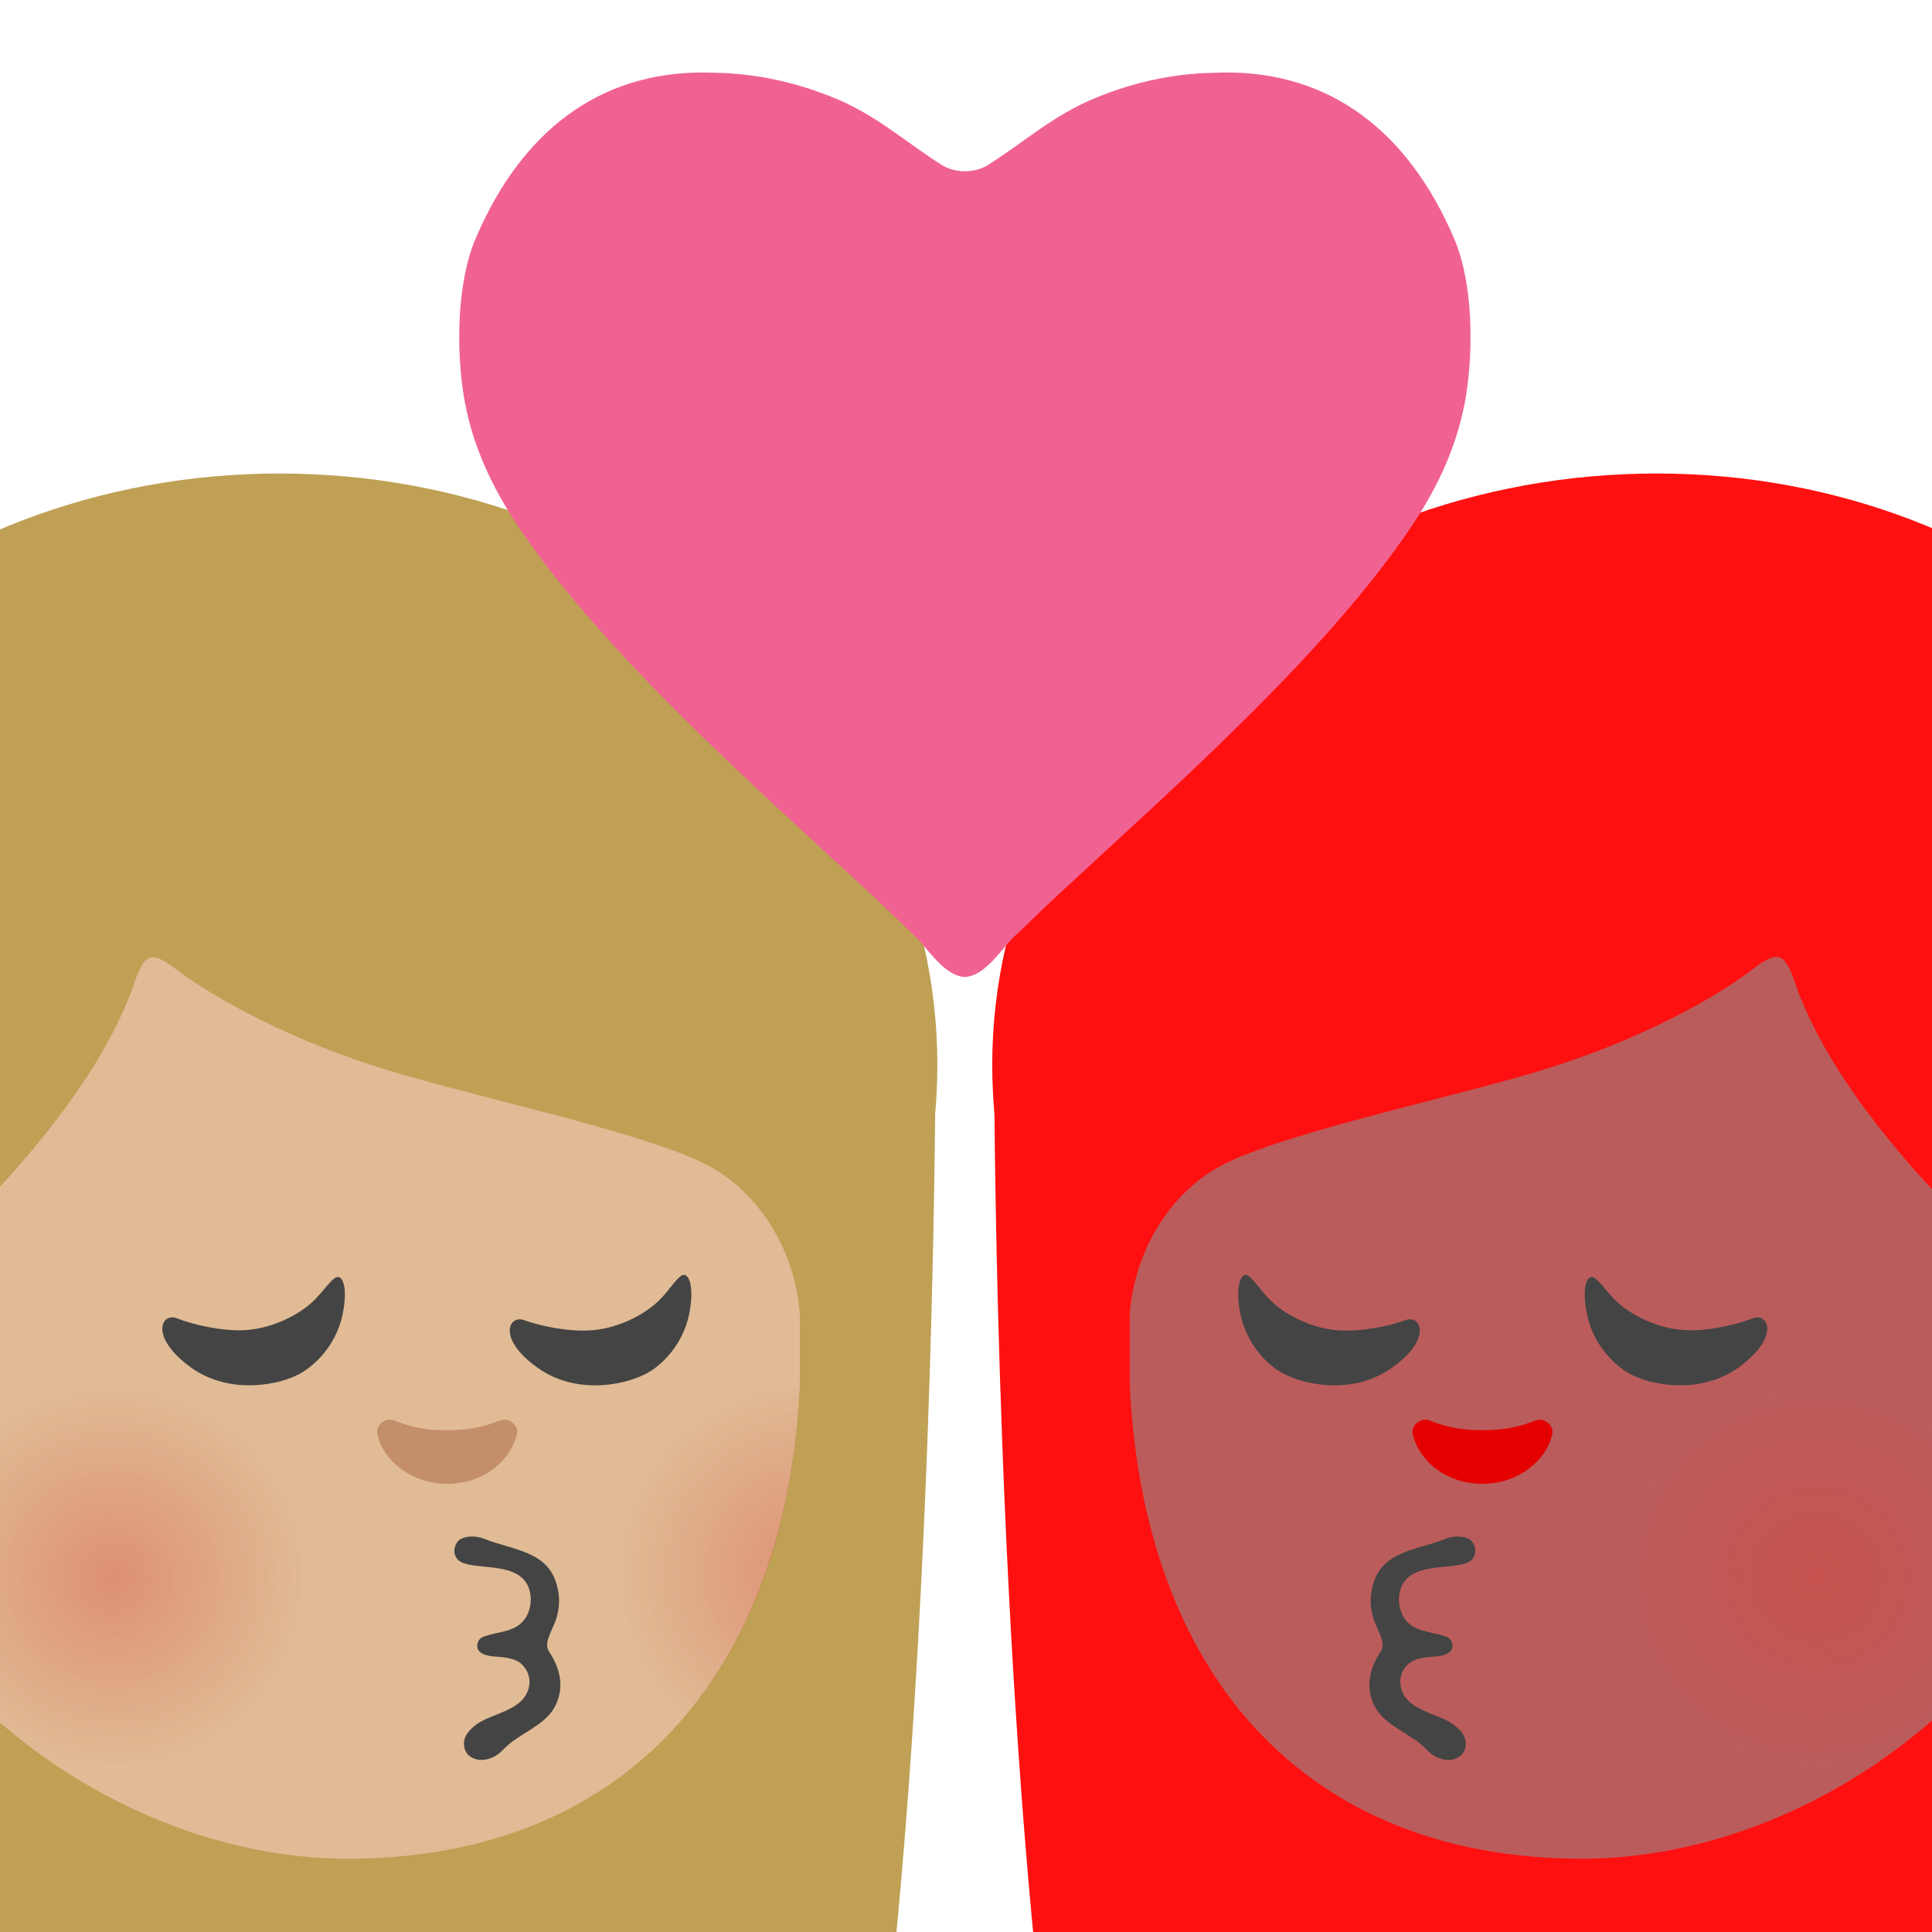
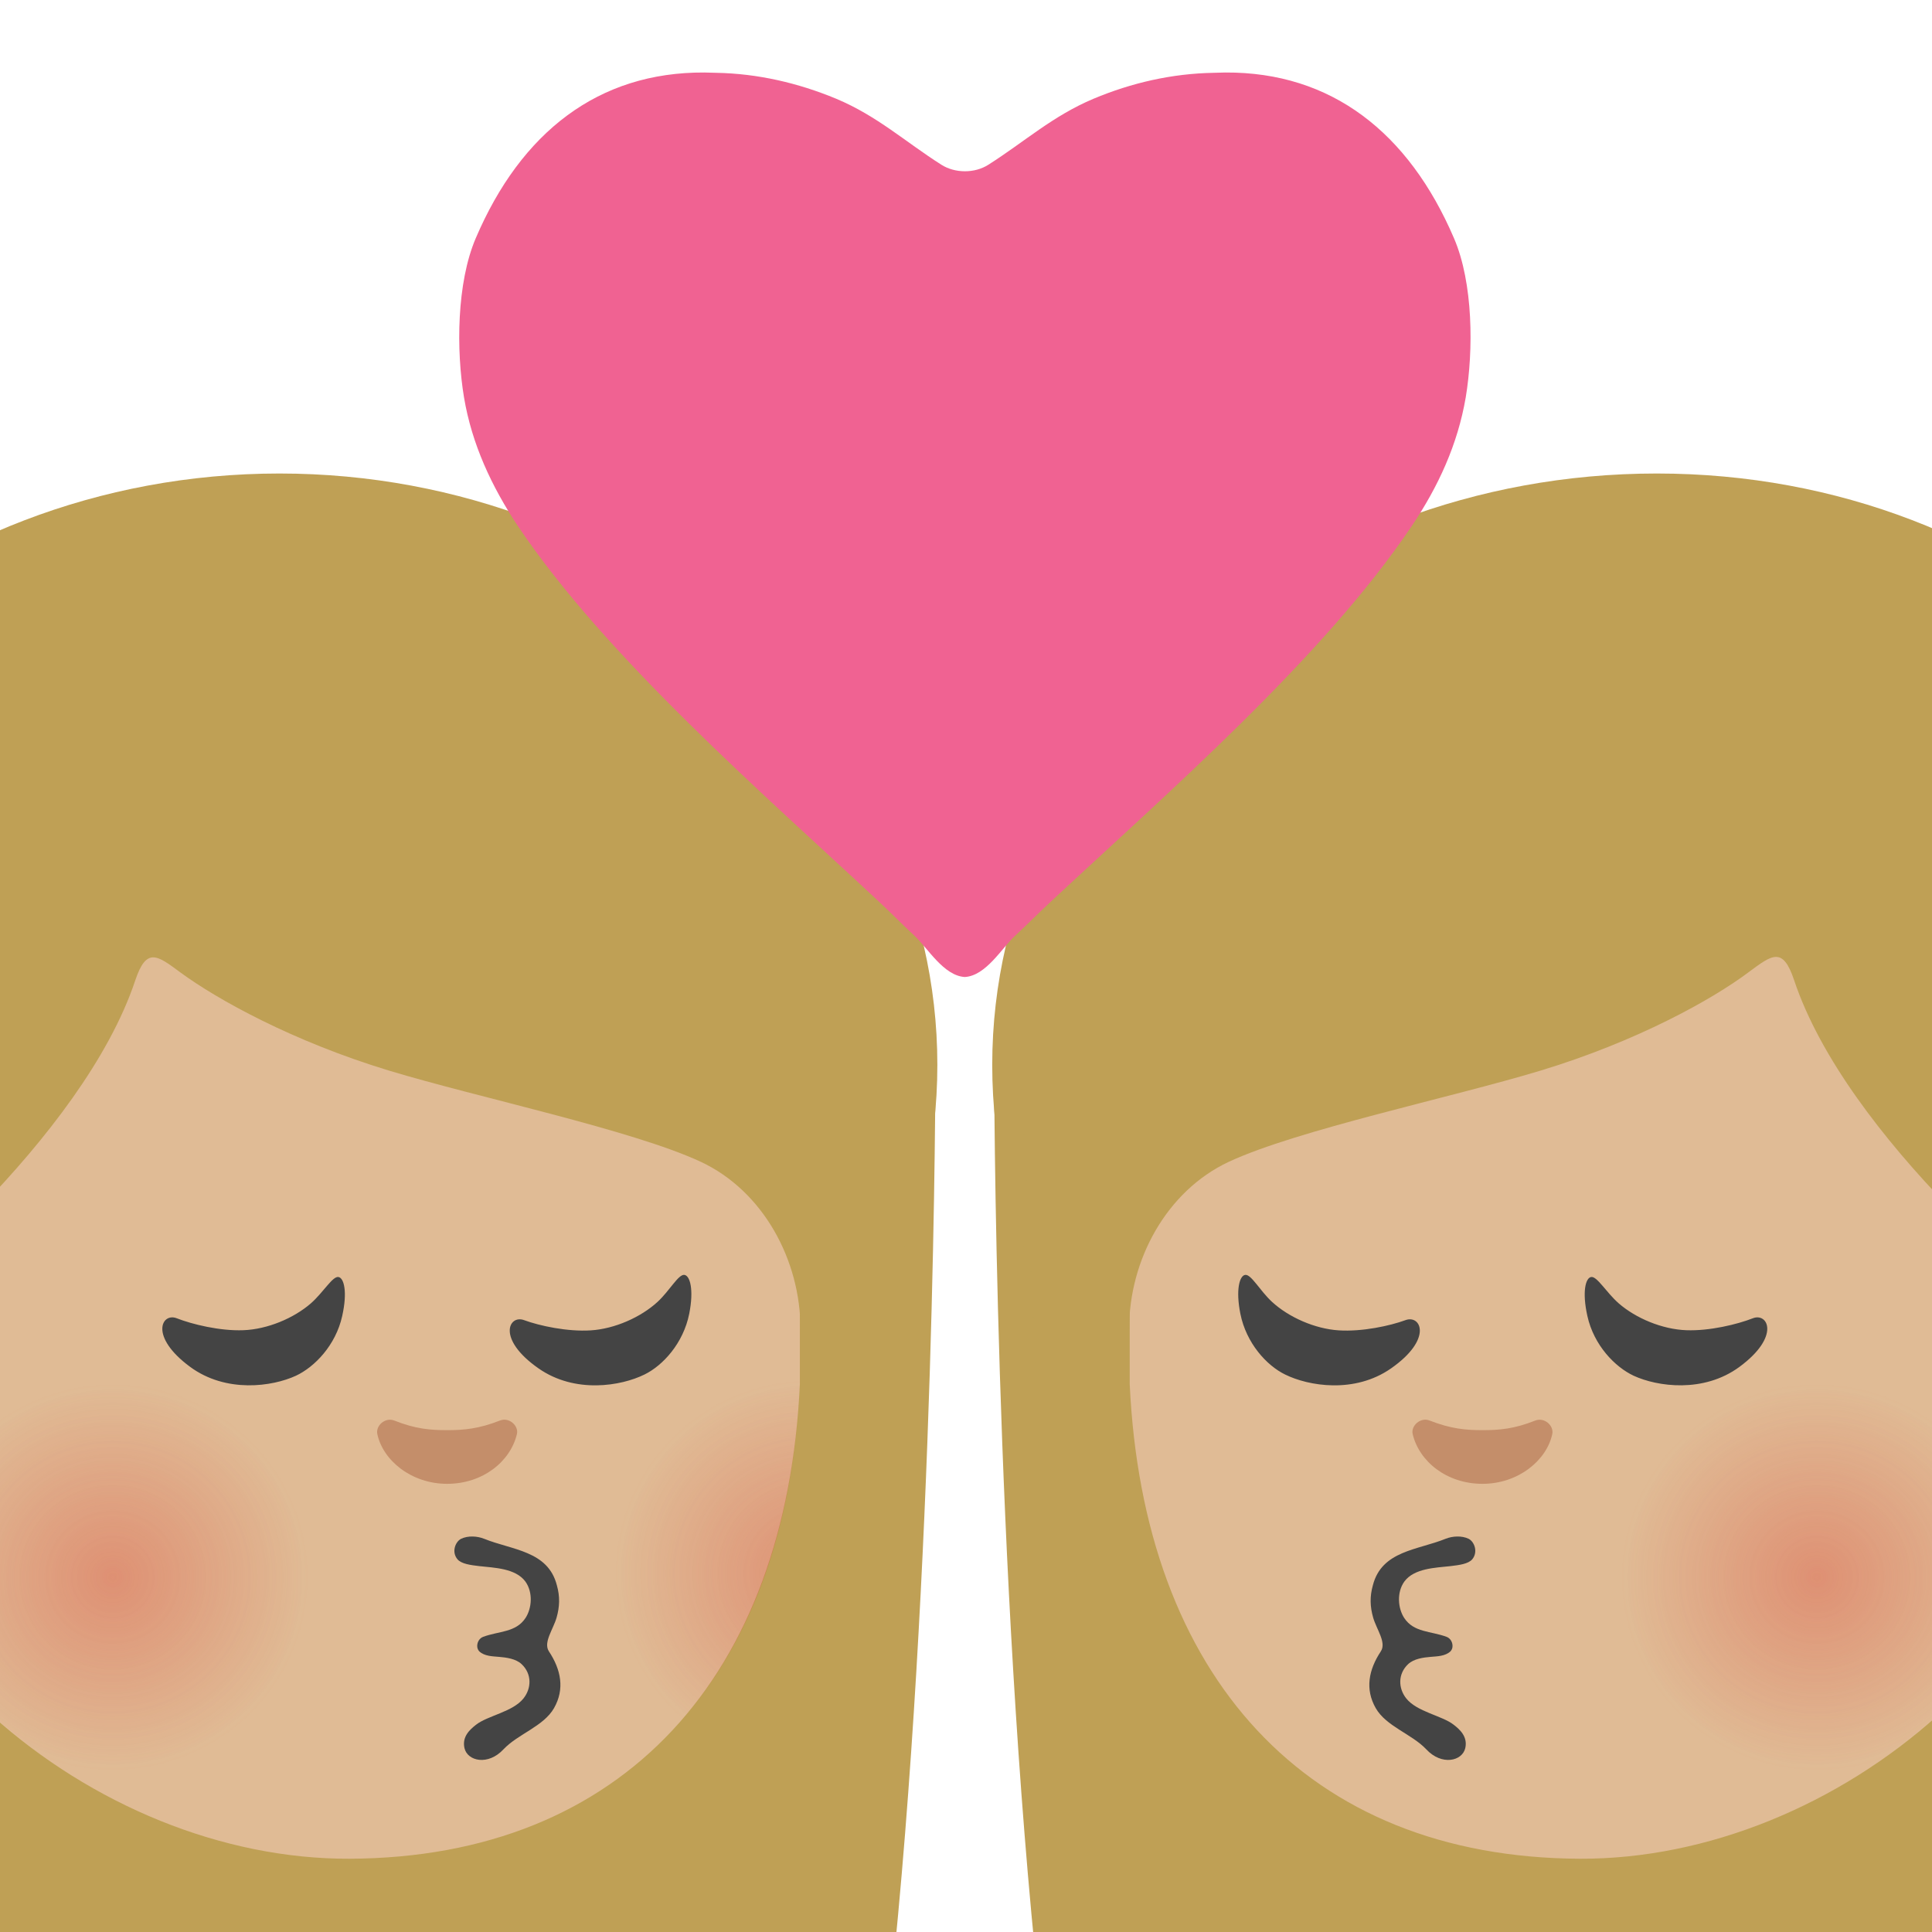
- <svg xmlns="http://www.w3.org/2000/svg" width="534px" height="534px" version="1.1" xml:space="preserve" style="fill-rule:evenodd;clip-rule:evenodd;stroke-linejoin:round;stroke-miterlimit:2;" id="svg134">
+ <svg xmlns="http://www.w3.org/2000/svg" width="534px" height="534px" version="1.1" xml:space="preserve" style="fill-rule:evenodd;clip-rule:evenodd;stroke-linejoin:round;stroke-miterlimit:2;">
  <g id="g110">
    <g id="g108">
      <g id="g106">
-         <path d="M246.042,551.209C258.542,434.625 258.542,295.417 258.542,295.417L-105.167,295.417C-105.167,295.417 -105.167,442.209 -89.667,551.209L246.042,551.209Z" style="fill:#bfa055;fill-rule:nonzero;" id="path2" />
-         <path id="ellipse4" style="fill:#bfa055" d="M 259.083,294.334 A 181.833,163.458 0 0 1 77.25,457.792 181.833,163.458 0 0 1 -104.583,294.334 181.833,163.458 0 0 1 77.25,130.876 181.833,163.458 0 0 1 259.083,294.334 Z" />
-         <path d="M96.667,513.75C172.333,513.417 217.334,463.167 221.084,382.542L221.084,290.334C221.084,217.334 161.917,158.167 88.917,158.167L84.083,158.167C11.083,158.167 -48.083,217.334 -48.083,290.334L-48.083,377.75C-48.083,453.375 26.125,514.042 96.667,513.75Z" style="fill:#e0bb95;fill-rule:nonzero;" id="path6" />
+         <path id="path2" d="M246.042,551.209C258.542,434.625 258.542,295.417 258.542,295.417L-105.167,295.417C-105.167,295.417 -105.167,442.209 -89.667,551.209L246.042,551.209Z" style="fill:#bfa055;fill-rule:nonzero;" />
+         <path id="ellipse4" d="M259.083,294.334L259.083,294.334C259.083,384.004 177.001,457.792 77.25,457.792C-22.501,457.792 -104.583,384.004 -104.583,294.334L-104.583,294.334C-104.583,204.664 -22.501,130.876 77.25,130.876C177.001,130.876 259.083,204.664 259.083,294.334Z" style="fill:#bfa055;" />
+         <path id="path6" d="M96.667,513.75C172.333,513.417 217.334,463.167 221.084,382.542L221.084,290.334C221.084,217.334 161.917,158.167 88.917,158.167L84.083,158.167C11.083,158.167 -48.083,217.334 -48.083,290.334L-48.083,377.75C-48.083,453.375 26.125,514.042 96.667,513.75Z" style="fill:#e0bb95;fill-rule:nonzero;" />
        <g id="g23">
          <g id="g21">
            <g id="g19">
-               <clipPath id="_clip1">
-                 <path d="M93.75,513.709C175.583,514.292 217.834,459.75 221.084,382.542L221.084,290.334C221.084,217.334 161.917,158.167 88.917,158.167L84.083,158.167C11.083,158.167 -48.083,217.334 -48.083,290.334L-48.083,377.75C-48.083,453.375 27.292,513.25 93.75,513.709Z" id="path8" />
-               </clipPath>
-               <g clip-path="url(#_clip1)" id="g17">
-                 <g opacity="0.6" id="g15">
-                   <g id="g13">
-                     <path d="M242.586,485.05C214.503,495.175 183.503,480.925 173.294,453.175C163.086,425.467 177.503,394.759 205.586,384.634C233.586,374.55 264.669,388.842 274.919,416.55C285.128,444.3 270.628,474.967 242.586,485.05Z" style="fill:url(#_Radial2);fill-rule:nonzero;" id="path11" />
+               <g id="g17">
+                 <clipPath id="_clip1">
+                   <path d="M93.75,513.709C175.583,514.292 217.834,459.75 221.084,382.542L221.084,290.334C221.084,217.334 161.917,158.167 88.917,158.167L84.083,158.167C11.083,158.167 -48.083,217.334 -48.083,290.334L-48.083,377.75C-48.083,453.375 27.292,513.25 93.75,513.709Z" />
+                 </clipPath>
+                 <g clip-path="url(#_clip1)">
+                   <g id="g15" opacity="0.6">
+                     <g id="g13">
+                       <path id="path11" d="M242.586,485.05C214.503,495.175 183.503,480.925 173.294,453.175C163.086,425.467 177.503,394.759 205.586,384.634C233.586,374.55 264.669,388.842 274.919,416.55C285.128,444.3 270.628,474.967 242.586,485.05Z" style="fill:url(#_Radial2);fill-rule:nonzero;" />
+                     </g>
                  </g>
                </g>
              </g>
            </g>
          </g>
        </g>
        <g id="g38">
          <g id="g36">
            <g id="g34">
-               <clipPath id="_clip3">
-                 <path d="M93.75,513.709C175.583,514.292 217.834,459.75 221.084,382.542L221.084,290.334C221.084,217.334 161.917,158.167 88.917,158.167L84.083,158.167C11.083,158.167 -48.083,217.334 -48.083,290.334L-48.083,377.75C-48.083,453.375 27.292,513.25 93.75,513.709Z" id="path25" />
-               </clipPath>
-               <g clip-path="url(#_clip3)" id="g32">
-                 <g opacity="0.6" id="g30">
-                   <path d="M49.625,486.125C21.542,496.25 -9.458,482 -19.667,454.25C-29.875,426.542 -15.458,395.834 12.625,385.709C40.625,375.625 71.708,389.917 81.958,417.625C92.167,445.375 77.667,476.042 49.625,486.125Z" style="fill:url(#_Radial4);fill-rule:nonzero;" id="path28" />
+               <g id="g32">
+                 <clipPath id="_clip3">
+                   <path d="M93.75,513.709C175.583,514.292 217.834,459.75 221.084,382.542L221.084,290.334C221.084,217.334 161.917,158.167 88.917,158.167L84.083,158.167C11.083,158.167 -48.083,217.334 -48.083,290.334L-48.083,377.75C-48.083,453.375 27.292,513.25 93.75,513.709Z" />
+                 </clipPath>
+                 <g clip-path="url(#_clip3)">
+                   <g id="g30" opacity="0.6">
+                     <path id="path28" d="M49.625,486.125C21.542,496.25 -9.458,482 -19.667,454.25C-29.875,426.542 -15.458,395.834 12.625,385.709C40.625,375.625 71.708,389.917 81.958,417.625C92.167,445.375 77.667,476.042 49.625,486.125Z" style="fill:url(#_Radial4);fill-rule:nonzero;" />
+                   </g>
                </g>
              </g>
            </g>
          </g>
        </g>
-         <path d="M107.542,295.917C132.167,303.375 174.75,312.292 193.708,321.125C210.959,329.209 221.25,348.292 221.25,367.334L221.25,464.5L245.042,417.375L253.084,260.042L182.417,175.625L106.083,153.833L-1.958,153.833L-84.083,245.667L-85.458,477.584L-60.5,484.834L-69.292,365.959C-69.292,347.834 -62.792,379.875 -47.5,370.167C-33.208,361.125 22.917,314.334 37.375,271C40.5,261.667 43.458,264.042 49.875,268.792C60.042,276.25 80.875,287.834 107.542,295.917Z" style="fill:#bfa055;fill-rule:nonzero;" id="path40" />
-         <path d="M108.958,392.625C114.833,394.959 118.875,395.292 123.583,395.292C128.292,395.292 132.333,394.917 138.208,392.625C140.708,391.625 143.417,394.084 142.875,396.375C141.083,403.917 133.5,410.125 123.583,410.125C113.667,410.125 105.833,403.625 104.292,396.375C103.792,394.084 106.417,391.667 108.958,392.625Z" style="fill:#c48e6a;fill-rule:nonzero;" id="path42" />
-         <path d="M189.167,352.375C190.708,352.584 191.833,356.417 190.5,363.125C188.875,371.25 183.25,377.417 178.125,379.917C171.708,383.084 158.958,385.292 148.833,378.209C137.208,370.084 140.625,363.334 144.833,364.875C149.125,366.459 156.875,368.125 163.292,367.709C169.917,367.292 177.125,364.084 181.75,359.834C185.125,356.709 187.5,352.167 189.167,352.375ZM93.542,352.959C95.083,353.209 96.083,357.042 94.583,363.75C92.792,371.834 86.958,377.834 81.792,380.25C75.292,383.25 62.5,385.125 52.542,377.792C41.125,369.375 44.708,362.709 48.875,364.375C53.125,366.042 60.833,367.917 67.25,367.667C73.917,367.417 81.167,364.375 85.917,360.25C89.375,357.209 91.917,352.709 93.542,352.959Z" style="fill:#444;fill-rule:nonzero;" id="path44" />
+         <path id="path40" d="M107.542,295.917C132.167,303.375 174.75,312.292 193.708,321.125C210.959,329.209 221.25,348.292 221.25,367.334L221.25,464.5L245.042,417.375L253.084,260.042L182.417,175.625L106.083,153.833L-1.958,153.833L-84.083,245.667L-85.458,477.584L-60.5,484.834L-69.292,365.959C-69.292,347.834 -62.792,379.875 -47.5,370.167C-33.208,361.125 22.917,314.334 37.375,271C40.5,261.667 43.458,264.042 49.875,268.792C60.042,276.25 80.875,287.834 107.542,295.917Z" style="fill:#bfa055;fill-rule:nonzero;" />
+         <path id="path42" d="M108.958,392.625C114.833,394.959 118.875,395.292 123.583,395.292C128.292,395.292 132.333,394.917 138.208,392.625C140.708,391.625 143.417,394.084 142.875,396.375C141.083,403.917 133.5,410.125 123.583,410.125C113.667,410.125 105.833,403.625 104.292,396.375C103.792,394.084 106.417,391.667 108.958,392.625Z" style="fill:#c48e6a;fill-rule:nonzero;" />
+         <path id="path44" d="M189.167,352.375C190.708,352.584 191.833,356.417 190.5,363.125C188.875,371.25 183.25,377.417 178.125,379.917C171.708,383.084 158.958,385.292 148.833,378.209C137.208,370.084 140.625,363.334 144.833,364.875C149.125,366.459 156.875,368.125 163.292,367.709C169.917,367.292 177.125,364.084 181.75,359.834C185.125,356.709 187.5,352.167 189.167,352.375ZM93.542,352.959C95.083,353.209 96.083,357.042 94.583,363.75C92.792,371.834 86.958,377.834 81.792,380.25C75.292,383.25 62.5,385.125 52.542,377.792C41.125,369.375 44.708,362.709 48.875,364.375C53.125,366.042 60.833,367.917 67.25,367.667C73.917,367.417 81.167,364.375 85.917,360.25C89.375,357.209 91.917,352.709 93.542,352.959Z" style="fill:#444;fill-rule:nonzero;" />
        <g id="g48">
-           <path d="M126.458,431C127.542,432.25 130,432.584 132.5,432.875C136.625,433.334 142.5,433.459 145.208,437.125C147.375,440.125 147,444.542 145.25,447.209C142.583,451.25 137.917,450.792 133.542,452.417C132.417,452.834 131.792,454.084 131.917,455.209C131.958,455.625 132.125,456.042 132.458,456.417C133.917,457.792 136.125,457.792 138,457.959C139.917,458.125 142.583,458.459 144.167,459.959C147.042,462.667 146.917,466.625 144.708,469.417C141.75,473.167 134.833,474.167 131.583,476.709C129.875,478.042 127.667,480 128.375,483.167C129.208,486.792 134.917,488.084 139.167,483.5C143.125,479.292 150.25,477.167 153.125,472.125C156.125,466.875 155.083,461.5 151.708,456.417C150.125,453.959 152.875,450.417 153.833,447.125C154.708,444.084 154.792,441.25 153.917,438.167C151.458,428.584 141.542,428.459 133.75,425.292C131.958,424.584 129.375,424.375 127.417,425.334C125.833,426.167 124.75,429 126.458,431Z" style="fill:#444;fill-rule:nonzero;" id="path46" />
+           <path id="path46" d="M126.458,431C127.542,432.25 130,432.584 132.5,432.875C136.625,433.334 142.5,433.459 145.208,437.125C147.375,440.125 147,444.542 145.25,447.209C142.583,451.25 137.917,450.792 133.542,452.417C132.417,452.834 131.792,454.084 131.917,455.209C131.958,455.625 132.125,456.042 132.458,456.417C133.917,457.792 136.125,457.792 138,457.959C139.917,458.125 142.583,458.459 144.167,459.959C147.042,462.667 146.917,466.625 144.708,469.417C141.75,473.167 134.833,474.167 131.583,476.709C129.875,478.042 127.667,480 128.375,483.167C129.208,486.792 134.917,488.084 139.167,483.5C143.125,479.292 150.25,477.167 153.125,472.125C156.125,466.875 155.083,461.5 151.708,456.417C150.125,453.959 152.875,450.417 153.833,447.125C154.708,444.084 154.792,441.25 153.917,438.167C151.458,428.584 141.542,428.459 133.75,425.292C131.958,424.584 129.375,424.375 127.417,425.334C125.833,426.167 124.75,429 126.458,431Z" style="fill:#444;fill-rule:nonzero;" />
        </g>
        <g id="g100">
-           <path d="M287.292,551.209C274.792,434.625 274.792,295.417 274.792,295.417L638.501,295.417C638.501,295.417 638.501,442.209 623,551.209L287.292,551.209Z" style="fill:#ff1010;fill-rule:nonzero;" id="path50" mask="none" />
-           <path id="ellipse52" style="fill:#ff1010" d="m 637.917,294.334 c 10e-6,90.275 -81.409,163.458 -181.833,163.458 -100.424,0 -181.833,-73.183 -181.833,-163.458 0,-90.275 83.247,-163.458 183.67,-163.458 100.424,0 179.996,73.183 179.996,163.458 z" mask="none" />
-           <path d="M436.667,513.75C361,513.417 316,463.167 312.25,382.542L312.25,290.334C312.25,217.334 371.417,158.167 444.417,158.167L449.25,158.167C522.25,158.167 581.417,217.334 581.417,290.334L581.417,377.75C581.417,453.375 507.209,514.042 436.667,513.75Z" style="fill:#bb5c5c;fill-rule:nonzero;" id="path54" mask="none" />
-           <g id="g88" mask="none">
+           <path id="path50" d="M287.292,551.209C274.792,434.625 274.792,295.417 274.792,295.417L638.501,295.417C638.501,295.417 638.501,442.209 623,551.209L287.292,551.209Z" style="fill:#bfa055;fill-rule:nonzero;" />
+           <path id="ellipse52" d="M637.917,294.334C637.917,384.609 556.508,457.792 456.084,457.792C355.66,457.792 274.251,384.609 274.251,294.334C274.251,204.059 357.498,130.876 457.921,130.876C558.345,130.876 637.917,204.059 637.917,294.334Z" style="fill:#bfa055;" />
+           <path id="path54" d="M436.667,513.75C361,513.417 316,463.167 312.25,382.542L312.25,290.334C312.25,217.334 371.417,158.167 444.417,158.167L449.25,158.167C522.25,158.167 581.417,217.334 581.417,290.334L581.417,377.75C581.417,453.375 507.209,514.042 436.667,513.75Z" style="fill:#e0bb95;fill-rule:nonzero;" />
+           <g id="g88">
            <g id="g86">
              <g id="g84">
-                 <clipPath id="_clip7">
-                   <path d="M439.584,513.709C357.75,514.292 315.5,459.75 312.25,382.542L312.25,290.334C312.25,217.334 371.417,158.167 444.417,158.167L449.25,158.167C522.25,158.167 581.417,217.334 581.417,290.334L581.417,377.75C581.417,453.375 506.042,513.25 439.584,513.709Z" id="path73" />
-                 </clipPath>
-                 <g clip-path="url(#_clip7)" id="g82">
-                   <g opacity="0.6" id="g80">
-                     <g id="g78">
-                       <path d="M520.675,486.125C492.592,496.25 461.592,482 451.384,454.25C441.175,426.542 455.592,395.834 483.675,385.709C511.675,375.625 542.759,389.917 553.009,417.625C563.217,445.375 548.717,476.042 520.675,486.125Z" style="fill:url(#_Radial8);fill-rule:nonzero;" id="path76" />
+                 <g id="g82">
+                   <clipPath id="_clip5">
+                     <path d="M439.584,513.709C357.75,514.292 315.5,459.75 312.25,382.542L312.25,290.334C312.25,217.334 371.417,158.167 444.417,158.167L449.25,158.167C522.25,158.167 581.417,217.334 581.417,290.334L581.417,377.75C581.417,453.375 506.042,513.25 439.584,513.709Z" />
+                   </clipPath>
+                   <g clip-path="url(#_clip5)">
+                     <g id="g80" opacity="0.6">
+                       <g id="g78">
+                         <path id="path76" d="M520.675,486.125C492.592,496.25 461.592,482 451.384,454.25C441.175,426.542 455.592,395.834 483.675,385.709C511.675,375.625 542.759,389.917 553.009,417.625C563.217,445.375 548.717,476.042 520.675,486.125Z" style="fill:url(#_Radial6);fill-rule:nonzero;" />
+                       </g>
                    </g>
                  </g>
                </g>
              </g>
            </g>
          </g>
-           <path d="m 425.792,295.917 c -24.625,7.458 -67.208,16.375 -86.167,25.208 -17.25,8.084 -27.541,27.167 -27.541,46.209 V 464.5 l -23.792,-47.125 -8,-157.375 70.583,-84.417 80.008,-22.403 104.367,0.612 82.125,91.833 1.375,231.917 -24.958,7.25 8.792,-118.875 c 0,-18.125 -6.5,13.917 -21.792,4.208 -14.333,-9.125 -70.458,-55.875 -84.917,-99.25 -3.125,-9.333 -6.083,-6.958 -12.5,-2.208 -10.083,7.583 -30.916,19.167 -57.583,27.25 z" style="fill:#ff1010;fill-rule:nonzero" id="path90" mask="none" />
-           <path d="M424.375,392.625C418.5,394.959 414.459,395.292 409.75,395.292C405.042,395.292 401,394.917 395.125,392.625C392.625,391.625 389.917,394.084 390.459,396.375C392.25,403.917 399.834,410.125 409.75,410.125C419.667,410.125 427.5,403.625 429.042,396.375C429.542,394.084 426.917,391.667 424.375,392.625Z" style="fill:#e50000;fill-rule:nonzero;" id="path92" mask="none" />
-           <path d="M344.167,352.375C342.625,352.584 341.5,356.417 342.834,363.125C344.459,371.25 350.084,377.417 355.209,379.917C361.625,383.084 374.375,385.292 384.5,378.209C396.125,370.084 392.709,363.334 388.5,364.875C384.209,366.459 376.459,368.125 370.042,367.709C363.417,367.292 356.209,364.084 351.584,359.834C348.209,356.709 345.834,352.167 344.167,352.375ZM439.792,352.959C438.25,353.209 437.25,357.042 438.75,363.75C440.542,371.834 446.375,377.834 451.542,380.25C458.042,383.25 470.834,385.125 480.792,377.792C492.209,369.375 488.625,362.709 484.459,364.375C480.209,366.042 472.5,367.917 466.084,367.667C459.417,367.417 452.167,364.375 447.417,360.25C443.959,357.209 441.417,352.709 439.792,352.959Z" style="fill:#444;fill-rule:nonzero;" id="path94" mask="none" />
-           <g id="g98" mask="none">
-             <path d="M406.917,431C405.834,432.25 403.375,432.584 400.875,432.875C396.75,433.334 390.875,433.459 388.167,437.125C386,440.125 386.375,444.542 388.125,447.209C390.792,451.25 395.459,450.792 399.834,452.417C400.959,452.834 401.584,454.084 401.459,455.209C401.417,455.625 401.25,456.042 400.917,456.417C399.459,457.792 397.25,457.792 395.375,457.959C393.459,458.125 390.792,458.459 389.209,459.959C386.334,462.667 386.459,466.625 388.667,469.417C391.625,473.167 398.542,474.167 401.792,476.709C403.5,478.042 405.709,480 405,483.167C404.167,486.792 398.459,488.084 394.209,483.5C390.25,479.292 383.125,477.167 380.25,472.125C377.25,466.875 378.292,461.5 381.667,456.417C383.25,453.959 380.5,450.417 379.542,447.125C378.667,444.084 378.584,441.25 379.459,438.167C381.917,428.584 391.834,428.459 399.625,425.292C401.417,424.584 404,424.375 405.959,425.334C407.542,426.167 408.584,429 406.917,431Z" style="fill:#444;fill-rule:nonzero;" id="path96" />
+           <path id="path90" d="M425.792,295.917C401.167,303.375 358.584,312.292 339.625,321.125C322.375,329.209 312.084,348.292 312.084,367.334L312.084,464.5L288.292,417.375L280.292,260L350.875,175.583L430.883,153.18L535.25,153.792L617.375,245.625L618.75,477.542L593.792,484.792L602.584,365.917C602.584,347.792 596.084,379.834 580.792,370.125C566.459,361 510.334,314.25 495.875,270.875C492.75,261.542 489.792,263.917 483.375,268.667C473.292,276.25 452.459,287.834 425.792,295.917Z" style="fill:#bfa055;fill-rule:nonzero;" />
+           <path id="path92" d="M424.375,392.625C418.5,394.959 414.459,395.292 409.75,395.292C405.042,395.292 401,394.917 395.125,392.625C392.625,391.625 389.917,394.084 390.459,396.375C392.25,403.917 399.834,410.125 409.75,410.125C419.667,410.125 427.5,403.625 429.042,396.375C429.542,394.084 426.917,391.667 424.375,392.625Z" style="fill:#c48e6a;fill-rule:nonzero;" />
+           <path id="path94" d="M344.167,352.375C342.625,352.584 341.5,356.417 342.834,363.125C344.459,371.25 350.084,377.417 355.209,379.917C361.625,383.084 374.375,385.292 384.5,378.209C396.125,370.084 392.709,363.334 388.5,364.875C384.209,366.459 376.459,368.125 370.042,367.709C363.417,367.292 356.209,364.084 351.584,359.834C348.209,356.709 345.834,352.167 344.167,352.375ZM439.792,352.959C438.25,353.209 437.25,357.042 438.75,363.75C440.542,371.834 446.375,377.834 451.542,380.25C458.042,383.25 470.834,385.125 480.792,377.792C492.209,369.375 488.625,362.709 484.459,364.375C480.209,366.042 472.5,367.917 466.084,367.667C459.417,367.417 452.167,364.375 447.417,360.25C443.959,357.209 441.417,352.709 439.792,352.959Z" style="fill:#444;fill-rule:nonzero;" />
+           <g id="g98">
+             <path id="path96" d="M406.917,431C405.834,432.25 403.375,432.584 400.875,432.875C396.75,433.334 390.875,433.459 388.167,437.125C386,440.125 386.375,444.542 388.125,447.209C390.792,451.25 395.459,450.792 399.834,452.417C400.959,452.834 401.584,454.084 401.459,455.209C401.417,455.625 401.25,456.042 400.917,456.417C399.459,457.792 397.25,457.792 395.375,457.959C393.459,458.125 390.792,458.459 389.209,459.959C386.334,462.667 386.459,466.625 388.667,469.417C391.625,473.167 398.542,474.167 401.792,476.709C403.5,478.042 405.709,480 405,483.167C404.167,486.792 398.459,488.084 394.209,483.5C390.25,479.292 383.125,477.167 380.25,472.125C377.25,466.875 378.292,461.5 381.667,456.417C383.25,453.959 380.5,450.417 379.542,447.125C378.667,444.084 378.584,441.25 379.459,438.167C381.917,428.584 391.834,428.459 399.625,425.292C401.417,424.584 404,424.375 405.959,425.334C407.542,426.167 408.584,429 406.917,431Z" style="fill:#444;fill-rule:nonzero;" />
          </g>
        </g>
        <g id="g104">
-           <path d="M143.125,145.375C167.625,181.833 211.25,219.625 242.709,249C246.084,252.125 249.375,255.5 252.792,258.667C256.417,262.042 260.834,269.709 266.667,270.042C272.542,269.709 276.917,262 280.542,258.667C283.959,255.5 287.292,252.125 290.667,249C322.125,219.667 365.75,181.833 390.209,145.375C397.542,134.5 402.917,122.792 405.125,109.833C407.292,96.833 407.209,78.208 401.875,65.833C389.334,36.583 367.959,19.875 338.667,20.042C337.584,20.083 336.5,20.083 335.417,20.125C323.917,20.333 312.792,22.875 302.25,27.292C290.959,32.042 283.209,39.167 273.167,45.542C269.375,47.958 263.959,47.917 260.209,45.542C250.167,39.167 242.459,32.042 231.125,27.292C220.584,22.917 209.417,20.333 197.958,20.125C196.875,20.083 195.75,20.083 194.708,20.042C165.333,19.875 144,36.583 131.5,65.833C126.208,78.208 126.083,96.833 128.25,109.833C130.417,122.75 135.875,134.458 143.125,145.375Z" style="fill:#f06292;fill-rule:nonzero;" id="path102" />
+           <path id="path102" d="M143.125,145.375C167.625,181.833 211.25,219.625 242.709,249C246.084,252.125 249.375,255.5 252.792,258.667C256.417,262.042 260.834,269.709 266.667,270.042C272.542,269.709 276.917,262 280.542,258.667C283.959,255.5 287.292,252.125 290.667,249C322.125,219.667 365.75,181.833 390.209,145.375C397.542,134.5 402.917,122.792 405.125,109.833C407.292,96.833 407.209,78.208 401.875,65.833C389.334,36.583 367.959,19.875 338.667,20.042C337.584,20.083 336.5,20.083 335.417,20.125C323.917,20.333 312.792,22.875 302.25,27.292C290.959,32.042 283.209,39.167 273.167,45.542C269.375,47.958 263.959,47.917 260.209,45.542C250.167,39.167 242.459,32.042 231.125,27.292C220.584,22.917 209.417,20.333 197.958,20.125C196.875,20.083 195.75,20.083 194.708,20.042C165.333,19.875 144,36.583 131.5,65.833C126.208,78.208 126.083,96.833 128.25,109.833C130.417,122.75 135.875,134.458 143.125,145.375Z" style="fill:#f06292;fill-rule:nonzero;" />
        </g>
      </g>
    </g>
  </g>
-   <defs id="defs132">
+   <defs>
    <radialGradient id="_Radial2" cx="0" cy="0" r="1" gradientUnits="userSpaceOnUse" gradientTransform="matrix(54.0867,0,0,53.4546,224.102,434.855)">
-       <stop offset="0" style="stop-color:#db4437;stop-opacity:0.6" id="stop112" />
-       <stop offset="1" style="stop-color:#db4437;stop-opacity:0" id="stop114" />
+       <stop offset="0" style="stop-color:#db4437;stop-opacity:0.6" />
+       <stop offset="1" style="stop-color:#db4437;stop-opacity:0" />
    </radialGradient>
    <radialGradient id="_Radial4" cx="0" cy="0" r="1" gradientUnits="userSpaceOnUse" gradientTransform="matrix(54.0867,0,0,53.4546,31.141,435.93)">
-       <stop offset="0" style="stop-color:#db4437;stop-opacity:0.6" id="stop117" />
-       <stop offset="1" style="stop-color:#db4437;stop-opacity:0" id="stop119" />
+       <stop offset="0" style="stop-color:#db4437;stop-opacity:0.6" />
+       <stop offset="1" style="stop-color:#db4437;stop-opacity:0" />
    </radialGradient>
-     <radialGradient id="_Radial6" cx="0" cy="0" r="1" gradientUnits="userSpaceOnUse" gradientTransform="matrix(54.0865,0,0,53.4546,309.232,434.855)">
-       <stop offset="0" style="stop-color:#db4437;stop-opacity:0.6" id="stop122" />
-       <stop offset="1" style="stop-color:#db4437;stop-opacity:0" id="stop124" />
-     </radialGradient>
-     <radialGradient id="_Radial8" cx="0" cy="0" r="1" gradientUnits="userSpaceOnUse" gradientTransform="matrix(54.0867,0,0,53.4546,502.191,435.93)">
-       <stop offset="0" style="stop-color:#db4437;stop-opacity:0.6" id="stop127" />
-       <stop offset="1" style="stop-color:#db4437;stop-opacity:0" id="stop129" />
+     <radialGradient id="_Radial6" cx="0" cy="0" r="1" gradientUnits="userSpaceOnUse" gradientTransform="matrix(54.0867,0,0,53.4546,502.191,435.93)">
+       <stop offset="0" style="stop-color:#db4437;stop-opacity:0.6" />
+       <stop offset="1" style="stop-color:#db4437;stop-opacity:0" />
    </radialGradient>
  </defs>
</svg>
